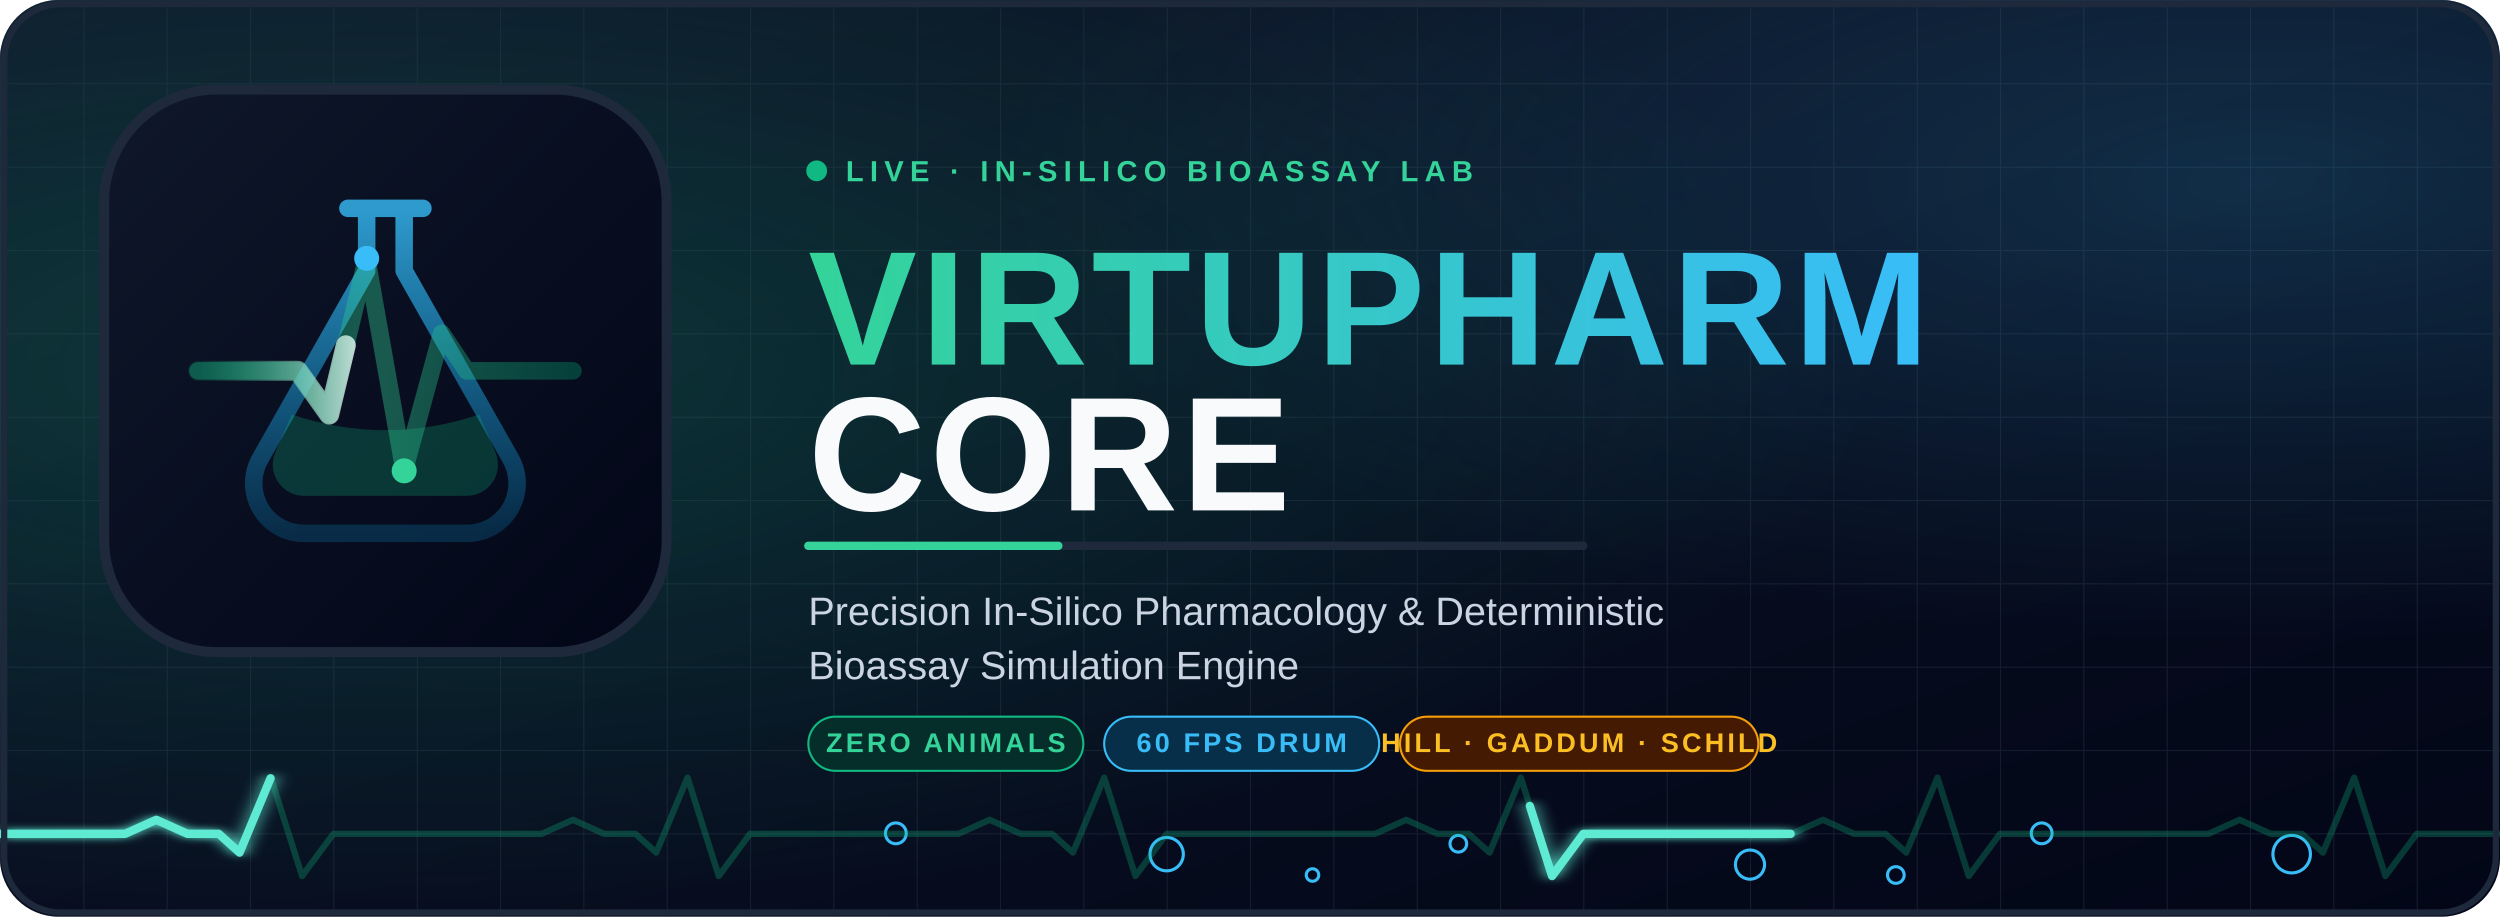
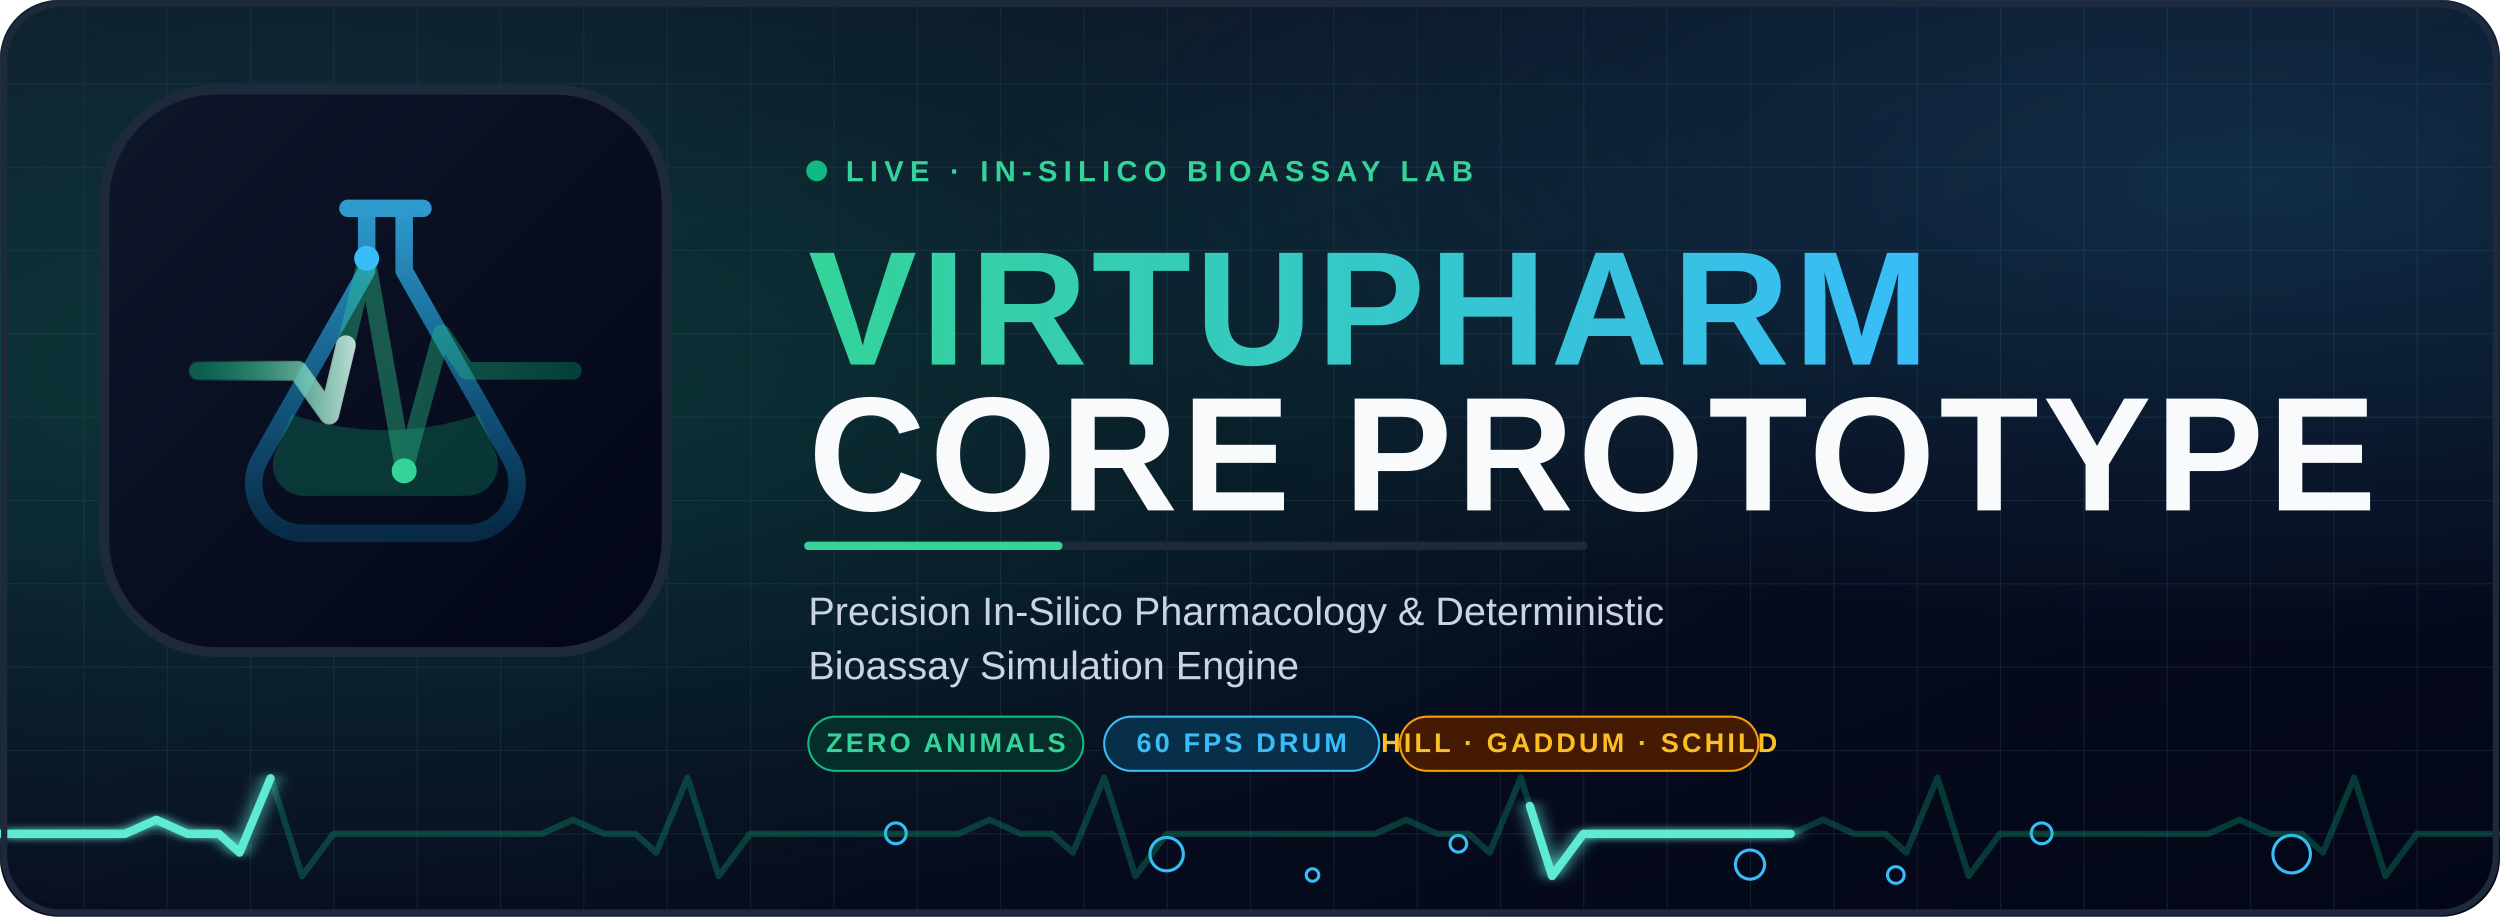
<svg xmlns="http://www.w3.org/2000/svg" viewBox="0 0 1200 440" width="1200" height="440" role="img" aria-label="VirtuPharm Core animated banner">
  <defs>
    <style>
      /* Logo float + glow */
      @keyframes floatGlow {
        0%, 100% { transform: translateY(0); filter: drop-shadow(0 0 14px rgba(16,185,129,.55)) drop-shadow(0 0 30px rgba(52,211,153,.4)); }
        50%      { transform: translateY(-8px); filter: drop-shadow(0 0 26px rgba(16,185,129,.9)) drop-shadow(0 0 50px rgba(52,211,153,.6)); }
      }
      .logo-float { animation: floatGlow 6s ease-in-out infinite; }

      /* Logo ECG sweep */
      @keyframes logoSweep { 0% { stroke-dashoffset: 750; } 100% { stroke-dashoffset: -750; } }
      .logo-beam { stroke-dasharray: 180 570; animation: logoSweep 2.5s linear infinite; }

      @keyframes nodePing {
        0%, 100% { transform: scale(1); opacity: .5; }
        40%, 60% { transform: scale(1.5); opacity: 1; }
      }
      .node { transform-box: fill-box; transform-origin: center; animation: nodePing 2.5s ease-in-out infinite; }

      /* Banner-wide ECG sweep */
      @keyframes bannerSweep { 0% { stroke-dashoffset: 160; } 100% { stroke-dashoffset: -1000; } }
      .ecg-beam { stroke-dasharray: 160 840; animation: bannerSweep 4s linear infinite; }

      /* Text entrance */
      @keyframes slideIn { 0% { opacity: 0; transform: translateX(-30px); } 100% { opacity: 1; transform: translateX(0); } }
      .t1 { animation: slideIn 1s ease-out .1s both; }
      .t2 { animation: slideIn 1s ease-out .4s both; }
      .t3 { animation: slideIn 1s ease-out .7s both; }

      /* Shimmer on title underline */
      @keyframes shimmer { 0% { stroke-dashoffset: 600; } 100% { stroke-dashoffset: -600; } }
      .shimmer { stroke-dasharray: 120 480; animation: shimmer 3.5s linear infinite; }

      /* Rising bubbles */
      @keyframes rise {
        0%   { transform: translateY(0); opacity: 0; }
        15%  { opacity: .7; }
        100% { transform: translateY(-300px); opacity: 0; }
      }
      .b { animation: rise 7s ease-in infinite; }

      /* Blinking status dot */
      @keyframes blink { 0%, 100% { opacity: 1; } 50% { opacity: .25; } }
      .live { animation: blink 1.4s ease-in-out infinite; }
    </style>
    <linearGradient id="bg" x1="0" y1="0" x2="1" y2="1">
      <stop offset="0" stop-color="#0f172a" />
      <stop offset="1" stop-color="#020617" />
    </linearGradient>
    <linearGradient id="title" x1="0" y1="0" x2="1" y2="0">
      <stop offset="0" stop-color="#34d399" />
      <stop offset="1" stop-color="#38bdf8" />
    </linearGradient>
    <linearGradient id="pulse" x1="0" y1="0" x2="1" y2="0">
      <stop offset="0" stop-color="#10b981" />
      <stop offset=".5" stop-color="#34d399" />
      <stop offset="1" stop-color="#059669" />
    </linearGradient>
    <linearGradient id="beam" x1="0" y1="0" x2="1" y2="0">
      <stop offset="0" stop-color="#10b981" stop-opacity=".1" />
      <stop offset=".5" stop-color="#ffffff" />
      <stop offset="1" stop-color="#38bdf8" stop-opacity=".9" />
    </linearGradient>
    <linearGradient id="flask" x1="0" y1="0" x2="0" y2="1">
      <stop offset="0" stop-color="#38bdf8" stop-opacity=".8" />
      <stop offset="1" stop-color="#0ea5e9" stop-opacity=".2" />
    </linearGradient>
    <radialGradient id="glowL" cx=".15" cy=".4" r=".6">
      <stop offset="0" stop-color="#10b981" stop-opacity=".22" />
      <stop offset="1" stop-color="#10b981" stop-opacity="0" />
    </radialGradient>
    <radialGradient id="glowR" cx=".9" cy=".2" r=".5">
      <stop offset="0" stop-color="#38bdf8" stop-opacity=".18" />
      <stop offset="1" stop-color="#38bdf8" stop-opacity="0" />
    </radialGradient>
    <pattern id="grid" width="40" height="40" patternUnits="userSpaceOnUse">
      <path d="M40 0H0V40" fill="none" stroke="#1e293b" stroke-width="1" opacity=".6" />
    </pattern>
    <filter id="glow" x="-10%" y="-50%" width="120%" height="200%">
      <feGaussianBlur stdDeviation="4" result="b" />
      <feMerge>
        <feMergeNode in="b" />
        <feMergeNode in="SourceGraphic" />
      </feMerge>
    </filter>
    <clipPath id="round">
      <rect width="1200" height="440" rx="28" />
    </clipPath>
  </defs>
  <g clip-path="url(#round)">
    <rect width="1200" height="440" fill="url(#bg)" />
    <rect width="1200" height="440" fill="url(#grid)" />
    <rect width="1200" height="440" fill="url(#glowL)" />
    <rect width="1200" height="440" fill="url(#glowR)" />
    <g fill="none" stroke="#38bdf8" stroke-width="1.5">
      <circle class="b" cx="430" cy="400" r="5" style="animation-delay:0s" />
      <circle class="b" cx="560" cy="410" r="8" style="animation-delay:1.4s" />
      <circle class="b" cx="700" cy="405" r="4" style="animation-delay:2.6s" />
      <circle class="b" cx="840" cy="415" r="7" style="animation-delay:.8s" />
      <circle class="b" cx="980" cy="400" r="5" style="animation-delay:3.4s" />
      <circle class="b" cx="1100" cy="410" r="9" style="animation-delay:2s" />
      <circle class="b" cx="630" cy="420" r="3" style="animation-delay:4.4s" />
      <circle class="b" cx="910" cy="420" r="4" style="animation-delay:5.2s" />
    </g>
    <g transform="translate(35 28) scale(0.6)">
      <g class="logo-float">
        <rect x="25" y="25" width="450" height="450" rx="90" fill="url(#bg)" stroke="#1e293b" stroke-width="8" />
        <path d="M220 120 L280 120 M235 120 L235 170 L150 320 A40 40 0 0 0 185 380 L315 380 A40 40 0 0 0 350 320 L265 170 L265 120" fill="none" stroke="url(#flask)" stroke-width="14" stroke-linecap="round" stroke-linejoin="round" />
        <path d="M175 285 Q250 310 325 285 L338 315 A25 25 0 0 1 315 350 L185 350 A25 25 0 0 1 162 315 Z" fill="#10b981" opacity=".25" />
        <path d="M100 250 L180 250 L205 285 L235 160 L265 330 L295 220 L315 250 L400 250" fill="none" stroke="url(#pulse)" stroke-width="14" stroke-linecap="round" stroke-linejoin="round" opacity=".38" />
        <path class="logo-beam" pathLength="750" d="M100 250 L180 250 L205 285 L235 160 L265 330 L295 220 L315 250 L400 250" fill="none" stroke="url(#beam)" stroke-width="16" stroke-linecap="round" stroke-linejoin="round" />
        <circle class="node" cx="235" cy="160" r="10" fill="#38bdf8" style="animation-delay:.1s" />
        <circle class="node" cx="265" cy="330" r="10" fill="#34d399" style="animation-delay:.25s" />
      </g>
    </g>
    <g font-family="'Segoe UI', 'Helvetica Neue', Arial, sans-serif">
      <g class="t1">
        <circle class="live" cx="392" cy="82" r="5" fill="#10b981" />
        <text x="406" y="87" font-size="14" font-weight="700" letter-spacing="3" fill="#34d399">LIVE · IN-SILICO BIOASSAY LAB</text>
      </g>
      <g class="t1">
        <text x="388" y="175" font-size="78" font-weight="800" letter-spacing="2" fill="url(#title)">VIRTUPHARM</text>
-         <text x="388" y="245" font-size="78" font-weight="800" letter-spacing="2" fill="#f8fafc">CORE</text>
+         <text x="388" y="245" font-size="78" font-weight="800" letter-spacing="2" fill="#f8fafc">CORE PROTOTYPE</text>
        <line x1="388" y1="262" x2="760" y2="262" stroke="#1e293b" stroke-width="4" stroke-linecap="round" />
        <line class="shimmer" pathLength="600" x1="388" y1="262" x2="760" y2="262" stroke="#34d399" stroke-width="4" stroke-linecap="round" />
      </g>
      <g class="t2">
        <text x="388" y="300" font-size="19" fill="#cbd5e1">Precision In-Silico Pharmacology &amp; Deterministic</text>
        <text x="388" y="326" font-size="19" fill="#cbd5e1">Bioassay Simulation Engine</text>
      </g>
      <g class="t3" font-size="13" font-weight="700" letter-spacing="1.5">
        <rect x="388" y="344" width="132" height="26" rx="13" fill="#052e2b" stroke="#10b981" />
        <text x="454" y="361" text-anchor="middle" fill="#34d399">ZERO ANIMALS</text>
        <rect x="530" y="344" width="132" height="26" rx="13" fill="#082f49" stroke="#38bdf8" />
        <text x="596" y="361" text-anchor="middle" fill="#38bdf8">60 FPS DRUM</text>
        <rect x="672" y="344" width="172" height="26" rx="13" fill="#451a03" stroke="#f59e0b" />
        <text x="758" y="361" text-anchor="middle" fill="#fbbf24">HILL · GADDUM · SCHILD</text>
      </g>
    </g>
    <g transform="translate(0 227) scale(1 0.45)">
      <path vector-effect="non-scaling-stroke" pathLength="1000" fill="none" stroke="#10b981" stroke-width="3" stroke-linecap="round" stroke-linejoin="round" opacity=".28" d="M0 385 h60 l15 -15 l15 15 h15 l10 20 l15 -80 l15 105 l15 -45 h40                h60 l15 -15 l15 15 h15 l10 20 l15 -80 l15 105 l15 -45 h40                h60 l15 -15 l15 15 h15 l10 20 l15 -80 l15 105 l15 -45 h40                h60 l15 -15 l15 15 h15 l10 20 l15 -80 l15 105 l15 -45 h40                h60 l15 -15 l15 15 h15 l10 20 l15 -80 l15 105 l15 -45 h40                h60 l15 -15 l15 15 h15 l10 20 l15 -80 l15 105 l15 -45 h40" />
      <path vector-effect="non-scaling-stroke" class="ecg-beam" pathLength="1000" fill="none" stroke="#5eead4" stroke-width="4" stroke-linecap="round" stroke-linejoin="round" filter="url(#glow)" d="M0 385 h60 l15 -15 l15 15 h15 l10 20 l15 -80 l15 105 l15 -45 h40                h60 l15 -15 l15 15 h15 l10 20 l15 -80 l15 105 l15 -45 h40                h60 l15 -15 l15 15 h15 l10 20 l15 -80 l15 105 l15 -45 h40                h60 l15 -15 l15 15 h15 l10 20 l15 -80 l15 105 l15 -45 h40                h60 l15 -15 l15 15 h15 l10 20 l15 -80 l15 105 l15 -45 h40                h60 l15 -15 l15 15 h15 l10 20 l15 -80 l15 105 l15 -45 h40" />
    </g>
  </g>
  <rect x="2" y="2" width="1196" height="436" rx="27" fill="none" stroke="#1e293b" stroke-width="3" />
</svg>
